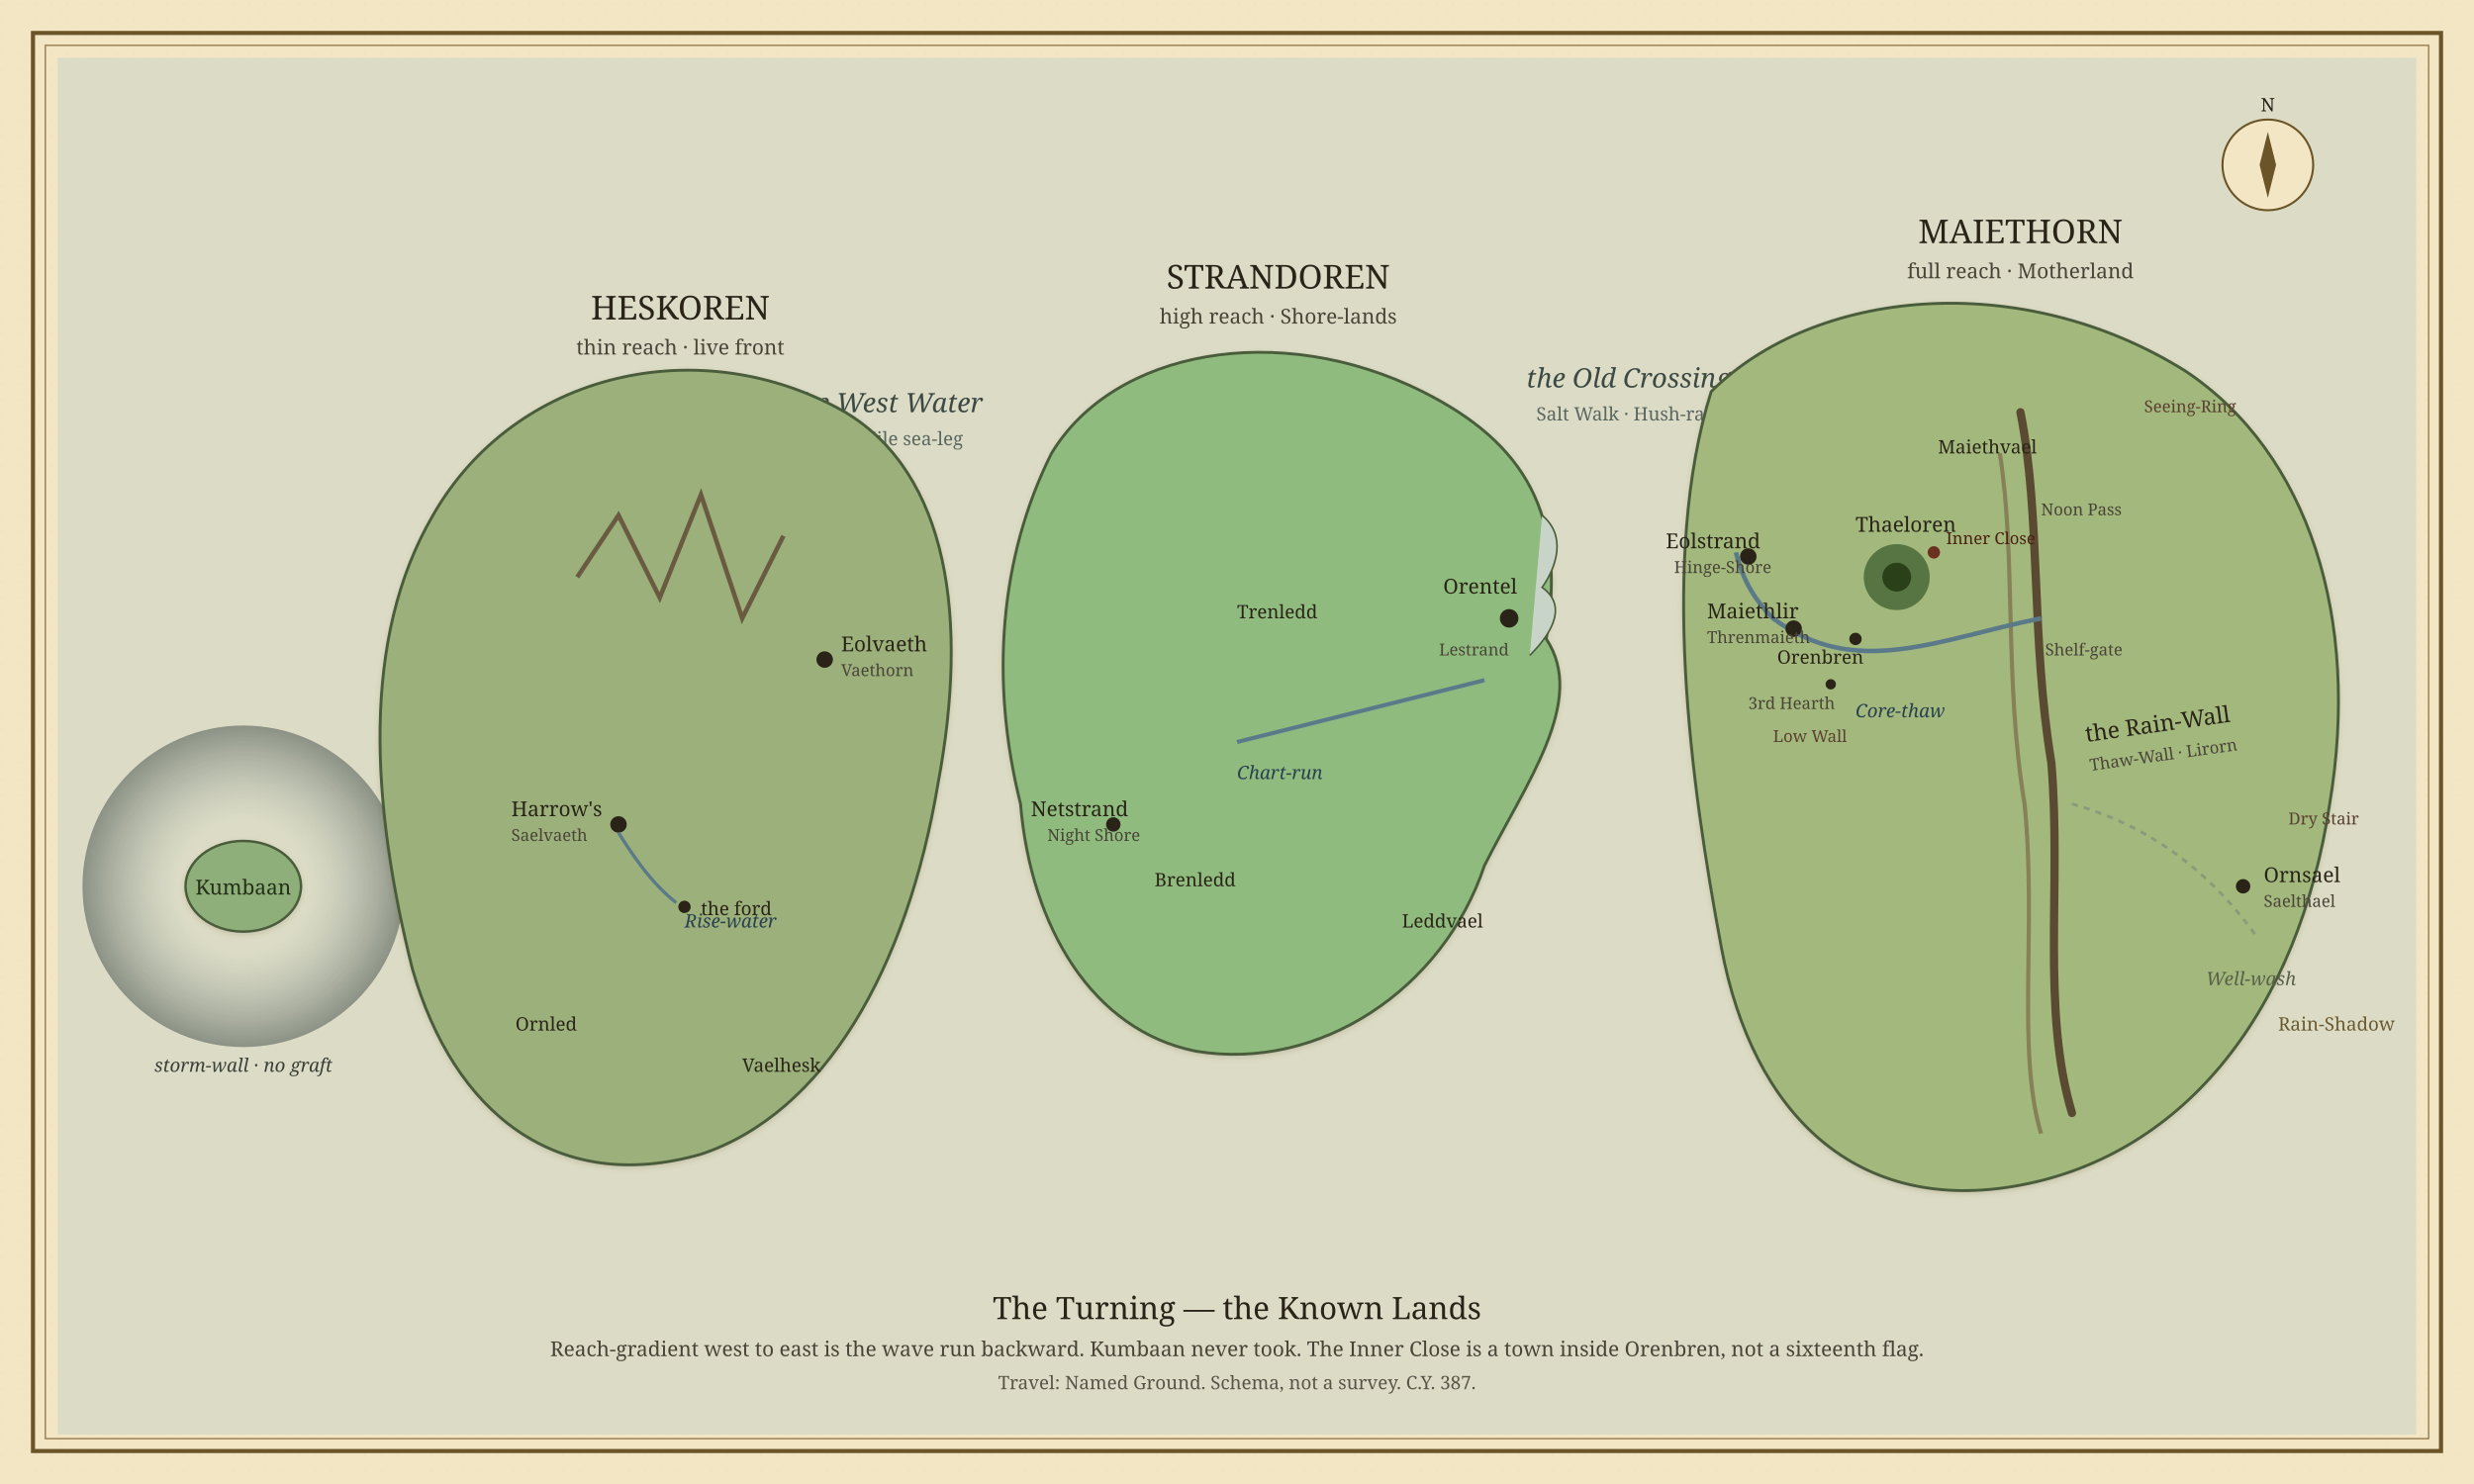
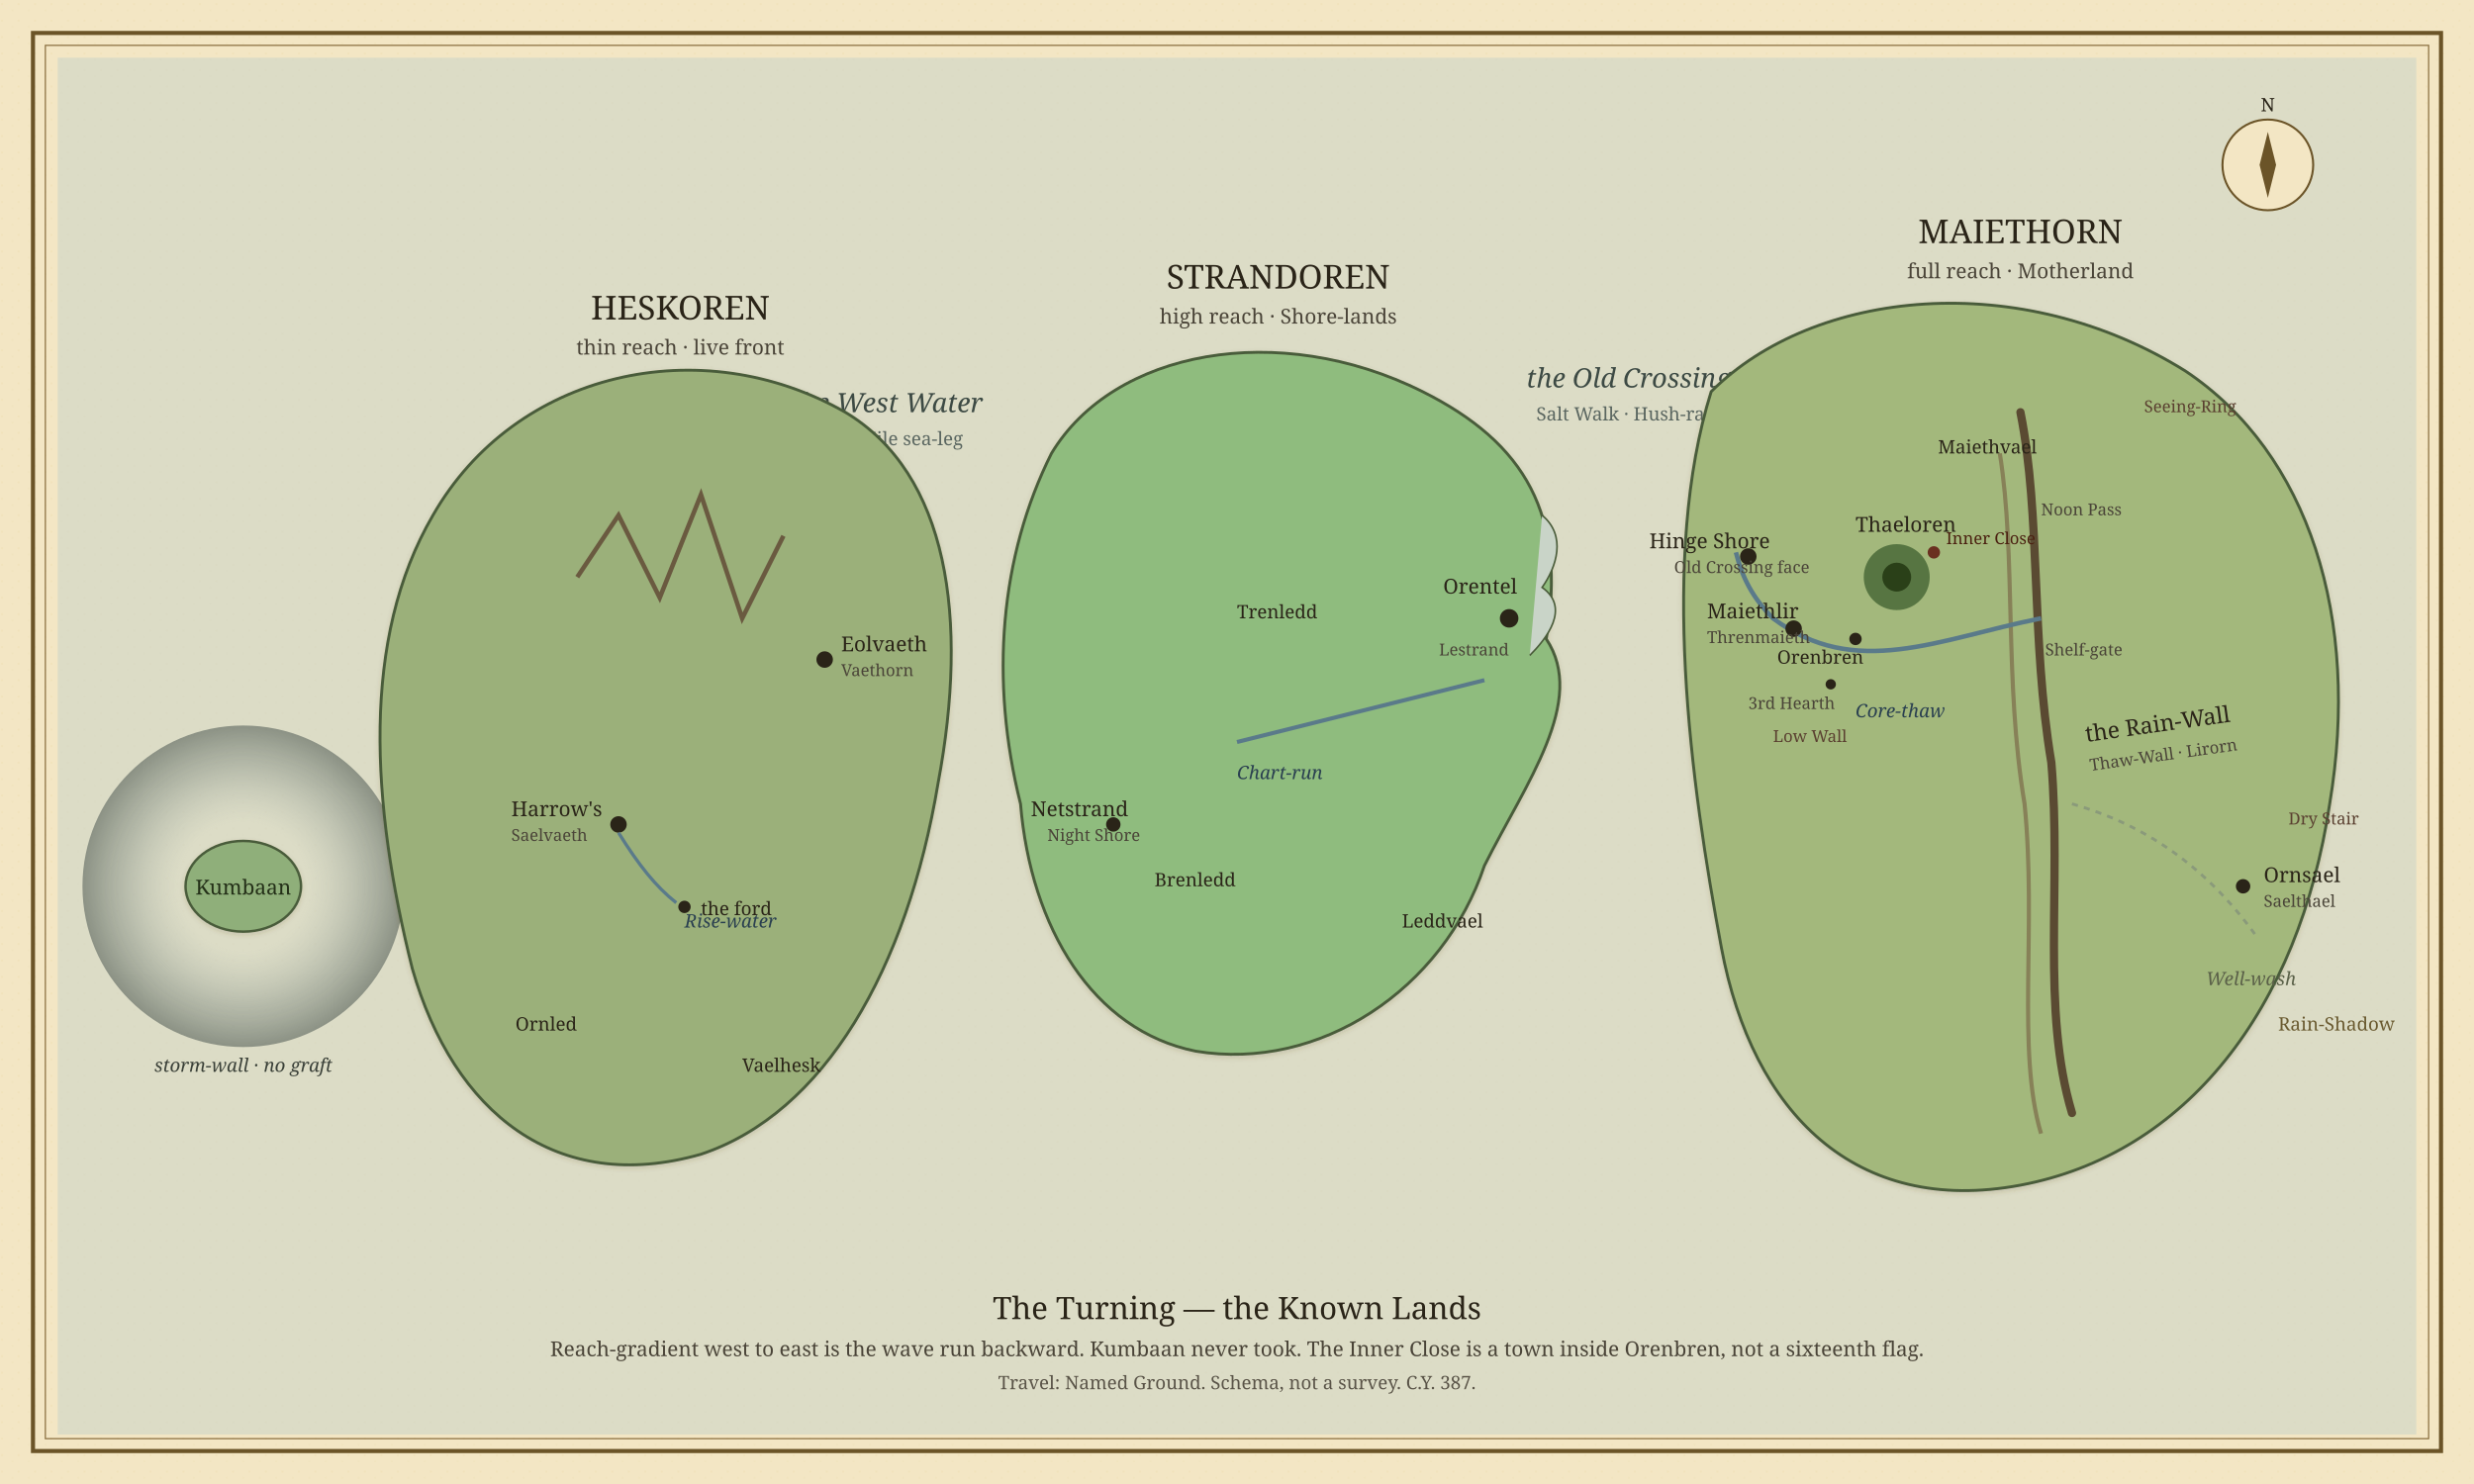
<svg xmlns="http://www.w3.org/2000/svg" viewBox="0 0 1200 720" role="img" aria-labelledby="title desc">
  <defs>
    <pattern id="parchment" patternUnits="userSpaceOnUse" width="8" height="8">
      <rect width="8" height="8" fill="#f3e6c4" />
      <circle cx="1" cy="2" r="0.4" fill="#e8d6a8" opacity="0.5" />
      <circle cx="6" cy="5" r="0.3" fill="#e0cc96" opacity="0.4" />
    </pattern>
    <radialGradient id="storm" cx="50%" cy="50%" r="50%">
      <stop offset="40%" stop-color="#9aa7a0" stop-opacity="0" />
      <stop offset="75%" stop-color="#6d7a74" stop-opacity="0.35" />
      <stop offset="100%" stop-color="#4a5550" stop-opacity="0.55" />
    </radialGradient>
    <filter id="soft">
      <feDropShadow dx="0" dy="1" stdDeviation="1.2" flood-color="#5a4a2a" flood-opacity="0.18" />
    </filter>
  </defs>
  <rect width="1200" height="720" fill="url(#parchment)" />
  <rect x="16" y="16" width="1168" height="688" fill="none" stroke="#6b5428" stroke-width="2" />
  <rect x="22" y="22" width="1156" height="676" fill="none" stroke="#8a7040" stroke-width="0.6" />
  <rect x="28" y="28" width="1144" height="668" fill="#c9d4c8" opacity="0.55" />
  <text x="430" y="200" text-anchor="middle" font-family="Georgia, serif" font-size="13" font-style="italic" fill="#3d4a44">the West Water</text>
  <text x="430" y="216" text-anchor="middle" font-family="Georgia, serif" font-size="9" fill="#5a6660">Long Mile sea-leg</text>
  <text x="790" y="188" text-anchor="middle" font-family="Georgia, serif" font-size="13" font-style="italic" fill="#3d4a44">the Old Crossing</text>
  <text x="790" y="204" text-anchor="middle" font-family="Georgia, serif" font-size="9" fill="#5a6660">Salt Walk · Hush-rate</text>
  <circle cx="118" cy="430" r="78" fill="url(#storm)" />
  <ellipse cx="118" cy="430" rx="28" ry="22" fill="#8faf7a" stroke="#4a5c3a" stroke-width="1.2" filter="url(#soft)" />
  <text x="118" y="434" text-anchor="middle" font-family="Georgia, serif" font-size="10" fill="#243018">Kumbaan</text>
  <text x="118" y="520" text-anchor="middle" font-family="Georgia, serif" font-size="9" font-style="italic" fill="#3a4038">storm-wall · no graft</text>
  <path d="M210,250 C250,180 340,160 410,200 C460,230 470,300 455,380            C440,470 400,540 340,560 C270,580 220,540 200,470            C180,390 175,310 210,250 Z" fill="#9bb07a" stroke="#4a5c3a" stroke-width="1.4" filter="url(#soft)" />
  <path d="M280,280 L300,250 L320,290 L340,240 L360,300 L380,260" fill="none" stroke="#6a5a40" stroke-width="2.2" />
  <text x="330" y="155" text-anchor="middle" font-family="Georgia, serif" font-size="16" fill="#2a2418">HESKOREN</text>
  <text x="330" y="172" text-anchor="middle" font-family="Georgia, serif" font-size="10" fill="#4a4438">thin reach · live front</text>
  <circle cx="400" cy="320" r="4" fill="#2a2418" />
  <text x="408" y="316" font-family="Georgia, serif" font-size="10" fill="#2a2418">Eolvaeth</text>
  <text x="408" y="328" font-family="Georgia, serif" font-size="8" fill="#4a4438">Vaethorn</text>
  <circle cx="300" cy="400" r="4" fill="#2a2418" />
  <text x="248" y="396" font-family="Georgia, serif" font-size="10" fill="#2a2418">Harrow's</text>
  <text x="248" y="408" font-family="Georgia, serif" font-size="8" fill="#4a4438">Saelvaeth</text>
  <path d="M300,404 C310,420 318,430 328,438" fill="none" stroke="#5a7a8a" stroke-width="1.6" />
  <text x="332" y="450" font-family="Georgia, serif" font-size="9" font-style="italic" fill="#2a4050">Rise-water</text>
  <circle cx="332" cy="440" r="3" fill="#2a2418" />
  <text x="340" y="444" font-family="Georgia, serif" font-size="9" fill="#2a2418">the ford</text>
  <text x="250" y="500" font-family="Georgia, serif" font-size="9" fill="#2a2418">Ornled</text>
  <text x="360" y="520" font-family="Georgia, serif" font-size="9" fill="#2a2418">Vaelhesk</text>
  <path d="M510,220 C540,170 620,155 690,190 C740,215 760,250 750,310            C770,340 740,380 720,420 C700,480 640,520 580,510            C530,500 500,450 495,390 C480,330 485,270 510,220 Z" fill="#8fbc7e" stroke="#4a5c3a" stroke-width="1.4" filter="url(#soft)" />
  <path d="M748,250 C760,260 755,275 748,285 C762,295 750,310 742,318" fill="#c9d4c8" stroke="#4a5c3a" stroke-width="0.8" />
  <text x="620" y="140" text-anchor="middle" font-family="Georgia, serif" font-size="16" fill="#2a2418">STRANDOREN</text>
  <text x="620" y="157" text-anchor="middle" font-family="Georgia, serif" font-size="10" fill="#4a4438">high reach · Shore-lands</text>
  <path d="M600,360 C640,350 680,340 720,330" fill="none" stroke="#5a7a8a" stroke-width="2" />
  <text x="600" y="378" font-family="Georgia, serif" font-size="9" font-style="italic" fill="#2a4050">Chart-run</text>
  <circle cx="732" cy="300" r="4.5" fill="#2a2418" />
  <text x="700" y="288" font-family="Georgia, serif" font-size="10" fill="#2a2418">Orentel</text>
  <text x="698" y="318" font-family="Georgia, serif" font-size="8" fill="#4a4438">Lestrand</text>
  <text x="600" y="300" font-family="Georgia, serif" font-size="9" fill="#2a2418">Trenledd</text>
  <text x="560" y="430" font-family="Georgia, serif" font-size="9" fill="#2a2418">Brenledd</text>
  <text x="680" y="450" font-family="Georgia, serif" font-size="9" fill="#2a2418">Leddvael</text>
  <circle cx="540" cy="400" r="3.5" fill="#2a2418" />
  <text x="500" y="396" font-family="Georgia, serif" font-size="10" fill="#2a2418">Netstrand</text>
  <text x="508" y="408" font-family="Georgia, serif" font-size="8" fill="#4a4438">Night Shore</text>
  <path d="M830,190 C880,140 980,130 1060,180 C1120,220 1145,300 1130,390            C1115,490 1060,560 980,575 C900,590 850,540 835,460            C820,380 805,270 830,190 Z" fill="#a3b87c" stroke="#4a5c3a" stroke-width="1.4" filter="url(#soft)" />
  <path d="M980,200 C990,250 985,310 995,370 C1000,430 990,490 1005,540" fill="none" stroke="#5a4a32" stroke-width="4" stroke-linecap="round" />
  <path d="M970,220 C978,270 972,330 982,390 C988,450 978,510 990,550" fill="none" stroke="#7a6a48" stroke-width="2" opacity="0.7" />
  <text x="1012" y="360" font-family="Georgia, serif" font-size="11" fill="#2a2418" transform="rotate(-8 1012 360)">the Rain-Wall</text>
  <text x="1014" y="374" font-family="Georgia, serif" font-size="8" fill="#4a4438" transform="rotate(-8 1014 374)">Thaw-Wall · Lirorn</text>
  <path d="M990,300 C940,310 900,330 860,300 C850,290 845,280 842,268" fill="none" stroke="#5a7a8a" stroke-width="2.2" />
  <text x="900" y="348" font-family="Georgia, serif" font-size="9" font-style="italic" fill="#2a4050">Core-thaw</text>
  <path d="M1005,390 C1040,400 1070,420 1095,455" fill="none" stroke="#8a9a7a" stroke-width="1.4" stroke-dasharray="3 3" />
  <text x="1070" y="478" font-family="Georgia, serif" font-size="9" font-style="italic" fill="#5a6048">Well-wash</text>
  <text x="980" y="118" text-anchor="middle" font-family="Georgia, serif" font-size="16" fill="#2a2418">MAIETHORN</text>
  <text x="980" y="135" text-anchor="middle" font-family="Georgia, serif" font-size="10" fill="#4a4438">full reach · Motherland</text>
  <circle cx="920" cy="280" r="16" fill="#4a6a38" opacity="0.85" />
  <circle cx="920" cy="280" r="7" fill="#2a4018" />
  <text x="900" y="258" font-family="Georgia, serif" font-size="10" fill="#2a2418">Thaeloren</text>
  <circle cx="938" cy="268" r="3" fill="#6a3020" />
  <text x="944" y="264" font-family="Georgia, serif" font-size="8" fill="#4a2010">Inner Close</text>
  <circle cx="900" cy="310" r="3" fill="#2a2418" />
  <text x="862" y="322" font-family="Georgia, serif" font-size="9" fill="#2a2418">Orenbren</text>
  <circle cx="888" cy="332" r="2.5" fill="#2a2418" />
  <text x="848" y="344" font-family="Georgia, serif" font-size="8" fill="#4a4438">3rd Hearth</text>
  <circle cx="870" cy="305" r="4" fill="#2a2418" />
  <text x="828" y="300" font-family="Georgia, serif" font-size="10" fill="#2a2418">Maiethlir</text>
  <text x="828" y="312" font-family="Georgia, serif" font-size="8" fill="#4a4438">Threnmaieth</text>
  <circle cx="848" cy="270" r="4" fill="#2a2418" />
-   <text x="808" y="266" font-family="Georgia, serif" font-size="10" fill="#2a2418">Eolstrand</text>
-   <text x="812" y="278" font-family="Georgia, serif" font-size="8" fill="#4a4438">Hinge-Shore</text>
+   <text x="800" y="266" font-family="Georgia, serif" font-size="10" fill="#2a2418">Hinge Shore</text>
+   <text x="812" y="278" font-family="Georgia, serif" font-size="8" fill="#4a4438">Old Crossing face</text>
  <text x="940" y="220" font-family="Georgia, serif" font-size="9" fill="#2a2418">Maiethvael</text>
  <text x="990" y="250" font-family="Georgia, serif" font-size="8" fill="#4a4438">Noon Pass</text>
  <text x="992" y="318" font-family="Georgia, serif" font-size="8" fill="#4a4438">Shelf-gate</text>
  <circle cx="1088" cy="430" r="3.5" fill="#2a2418" />
  <text x="1098" y="428" font-family="Georgia, serif" font-size="10" fill="#2a2418">Ornsael</text>
  <text x="1098" y="440" font-family="Georgia, serif" font-size="8" fill="#4a4438">Saelthael</text>
  <text x="1040" y="200" font-family="Georgia, serif" font-size="8" fill="#5a4030">Seeing-Ring</text>
  <text x="860" y="360" font-family="Georgia, serif" font-size="8" fill="#5a4030">Low Wall</text>
  <text x="1110" y="400" font-family="Georgia, serif" font-size="8" fill="#5a4030">Dry Stair</text>
  <text x="1105" y="500" font-family="Georgia, serif" font-size="9" fill="#6a5a30">Rain-Shadow</text>
  <g transform="translate(1100,80)">
    <circle r="22" fill="#f3e6c4" stroke="#6b5428" stroke-width="1" />
    <path d="M0,-16 L4,0 L0,16 L-4,0 Z" fill="#6b5428" />
    <text y="-26" text-anchor="middle" font-family="Georgia, serif" font-size="9" fill="#2a2418">N</text>
  </g>
  <text x="600" y="640" text-anchor="middle" font-family="Georgia, serif" font-size="15" fill="#2a2418">The Turning — the Known Lands</text>
  <text x="600" y="658" text-anchor="middle" font-family="Georgia, serif" font-size="10" fill="#4a4438">Reach-gradient west to east is the wave run backward. Kumbaan never took. The Inner Close is a town inside Orenbren, not a sixteenth flag.</text>
  <text x="600" y="674" text-anchor="middle" font-family="Georgia, serif" font-size="9" fill="#5a5448">Travel: Named Ground. Schema, not a survey. C.Y. 387.</text>
</svg>
